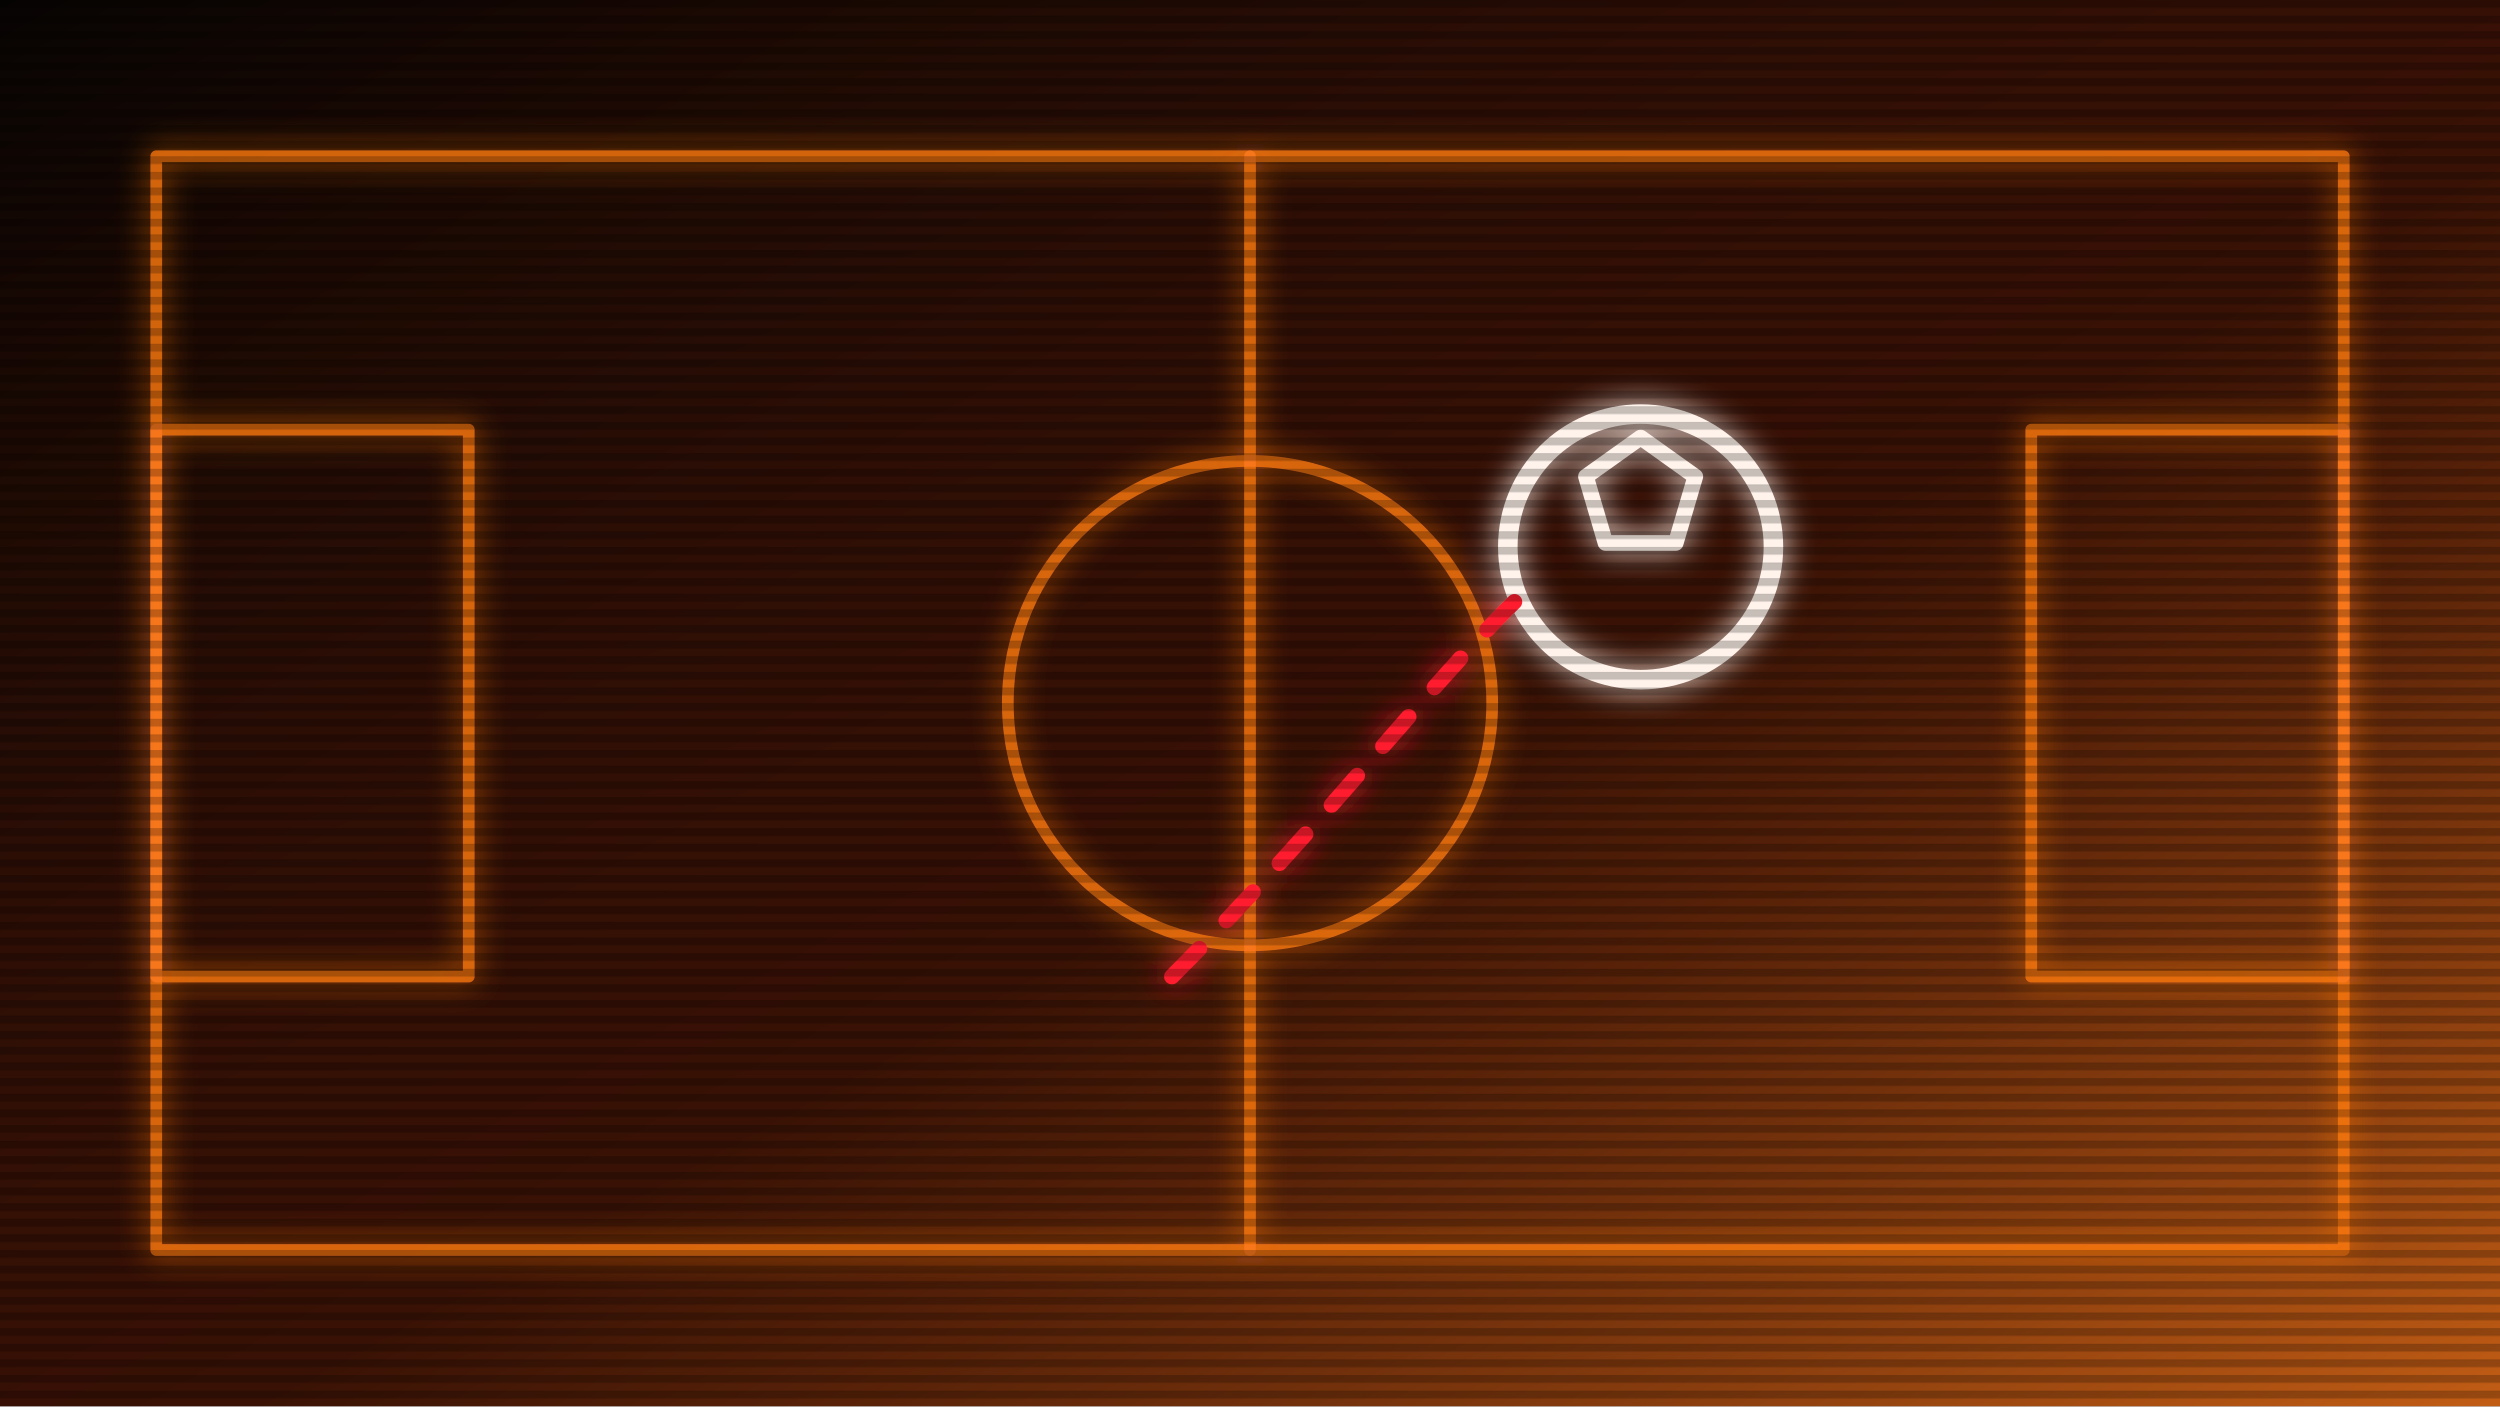
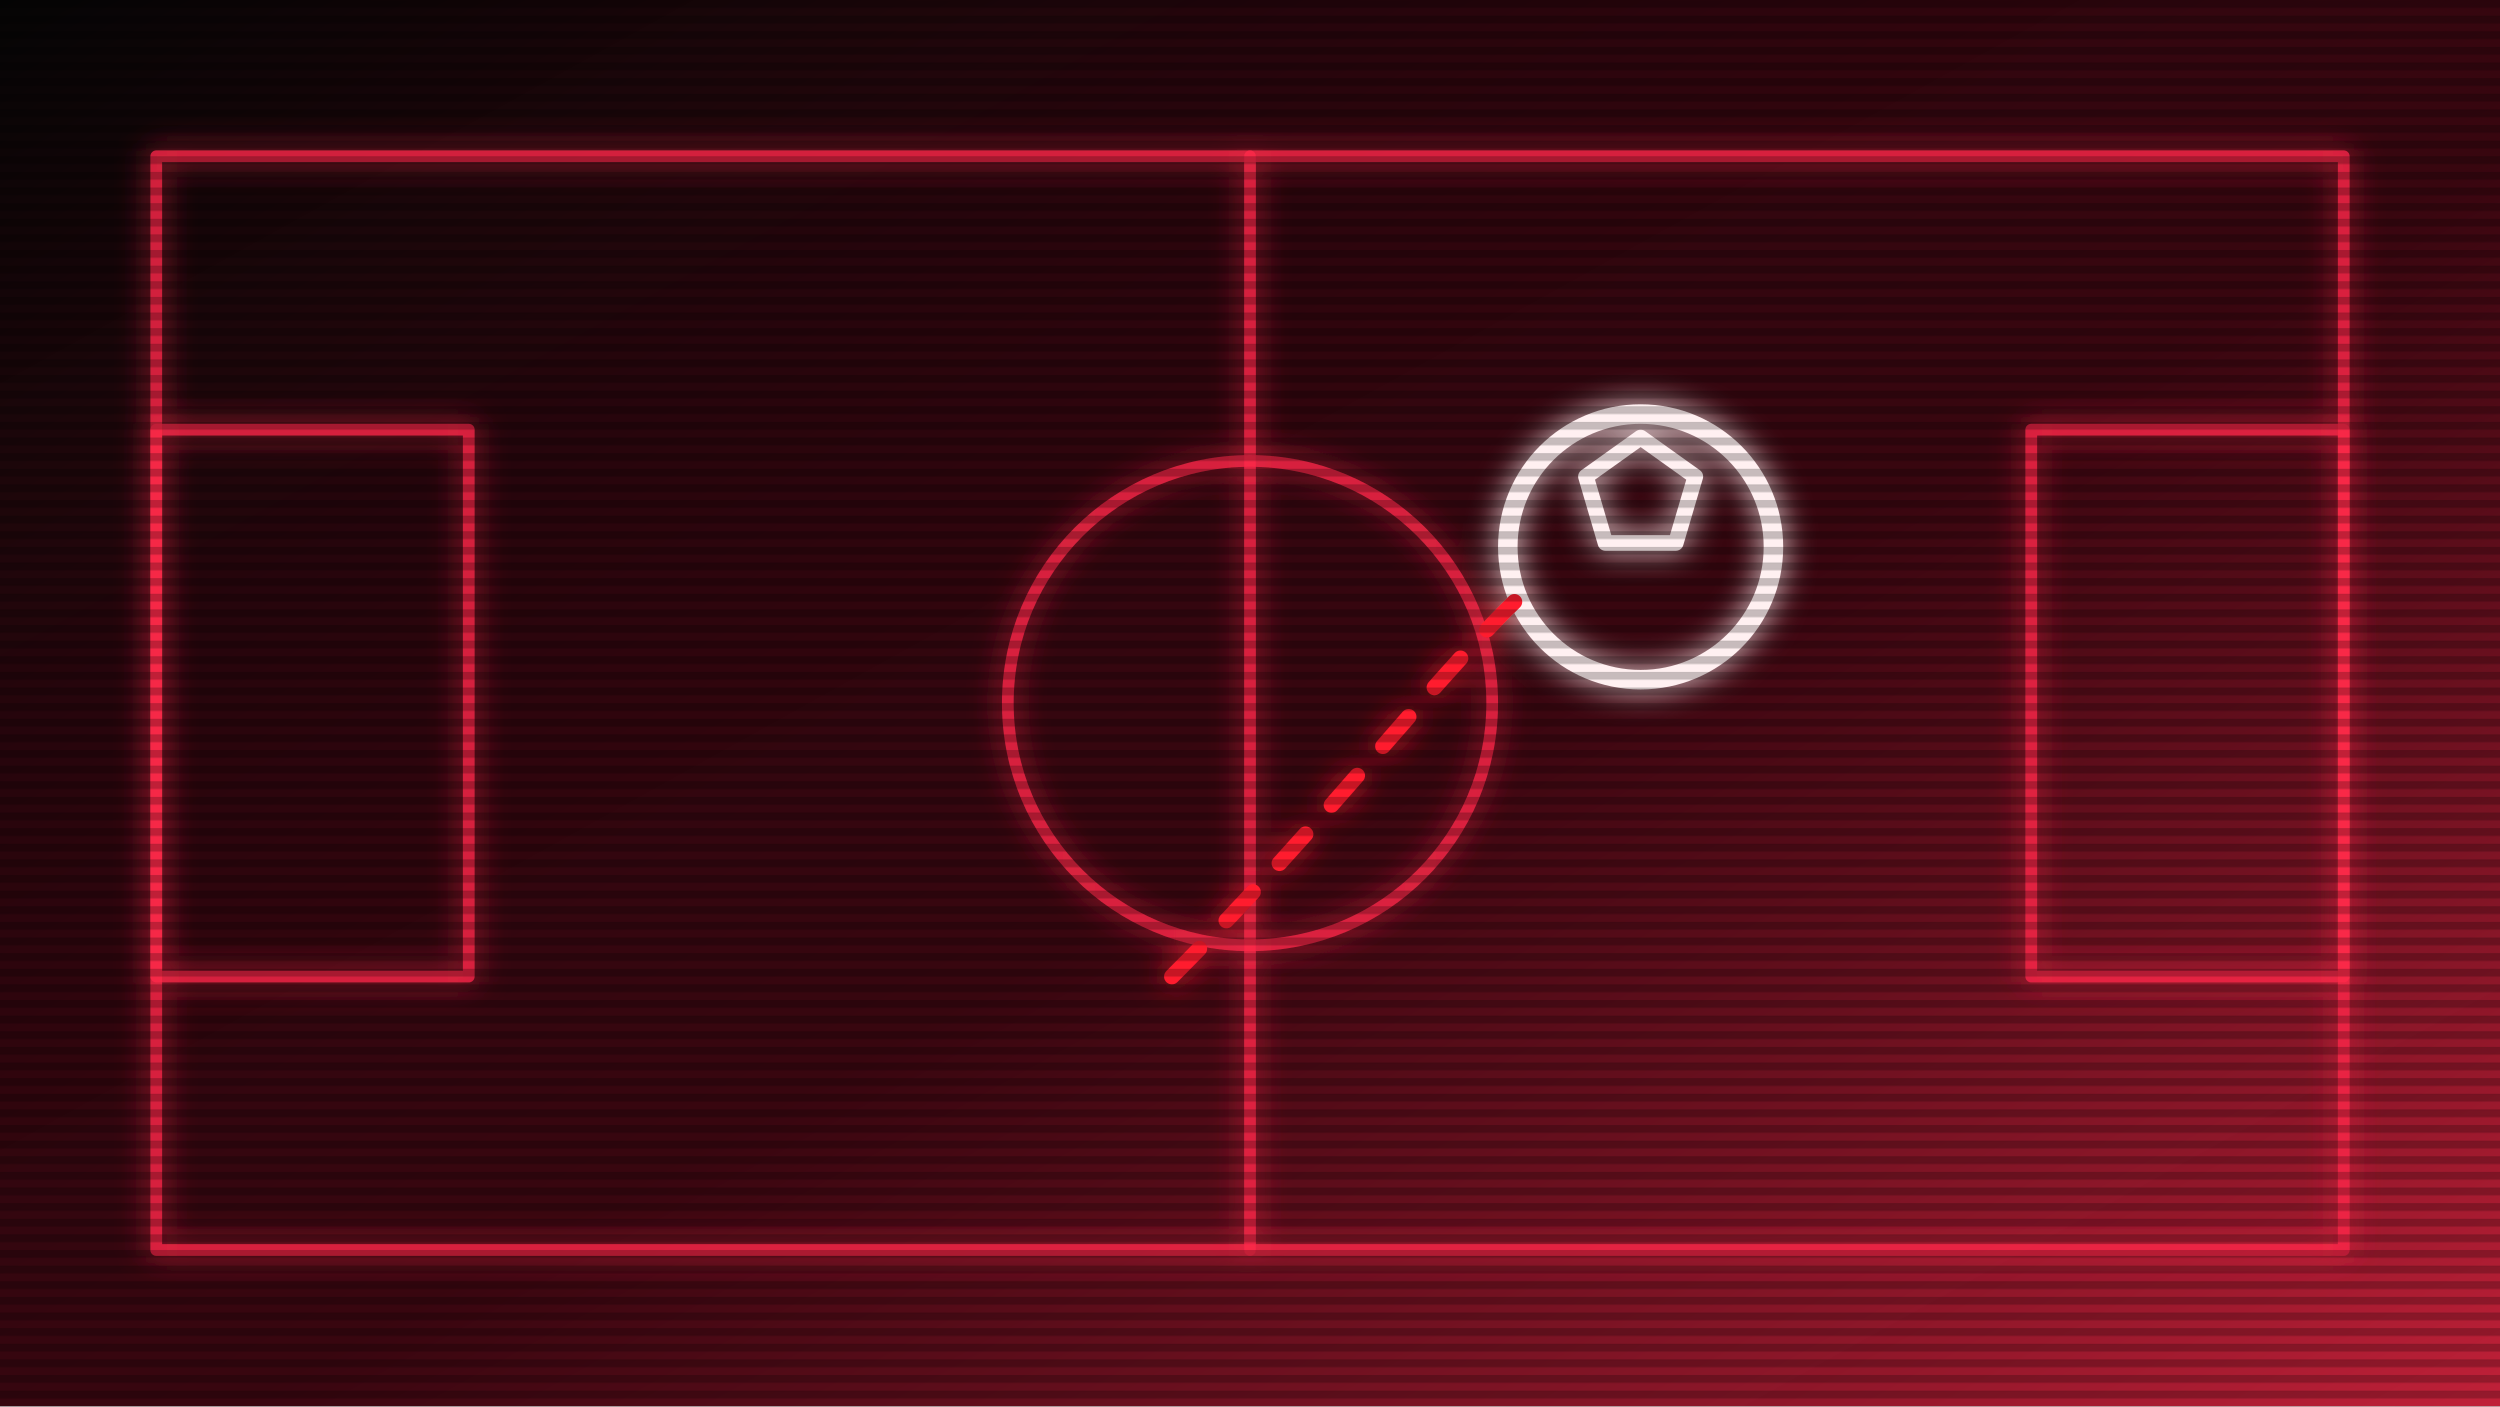
<svg xmlns="http://www.w3.org/2000/svg" viewBox="0 0 640 360" preserveAspectRatio="xMidYMid slice">
  <defs>
    <linearGradient id="bg" x1="0" y1="0" x2="1" y2="1">
-       <stop offset="0" stop-color="#070403" />
-       <stop offset=".55" stop-color="#5a1a06" stop-opacity=".6" />
-       <stop offset="1" stop-color="#ff7a1a" stop-opacity=".75" />
+       <stop offset="0" stop-color="#050505" />
+       <stop offset=".55" stop-color="#5a0616" stop-opacity=".6" />
+       <stop offset="1" stop-color="#ff2a4a" stop-opacity=".75" />
    </linearGradient>
    <filter id="glow">
      <feGaussianBlur stdDeviation="4" result="b" />
      <feMerge>
        <feMergeNode in="b" />
        <feMergeNode in="SourceGraphic" />
      </feMerge>
    </filter>
    <pattern id="scan" width="4" height="4" patternUnits="userSpaceOnUse">
      <rect width="4" height="2" fill="#000" opacity=".22" />
    </pattern>
  </defs>
-   <rect width="640" height="360" fill="#070403" />
+   <rect width="640" height="360" fill="#050505" />
  <rect width="640" height="360" fill="url(#bg)" />
  <g filter="url(#glow)" fill="none" stroke-linecap="round" stroke-linejoin="round">
-     <rect x="40" y="40" width="560" height="280" stroke="#ff7a1a" stroke-width="3" opacity=".75" />
-     <line x1="320" y1="40" x2="320" y2="320" stroke="#ff7a1a" stroke-width="3" opacity=".75" />
-     <circle cx="320" cy="180" r="62" stroke="#ff7a1a" stroke-width="3" opacity=".75" />
-     <rect x="40" y="110" width="80" height="140" stroke="#ff7a1a" stroke-width="3" opacity=".75" />
-     <rect x="520" y="110" width="80" height="140" stroke="#ff7a1a" stroke-width="3" opacity=".75" />
-     <circle cx="420" cy="140" r="34" stroke="#fff3ec" stroke-width="5" />
-     <path d="M420 112 l14 10 -5 17 h-18 l-5 -17z" stroke="#fff3ec" stroke-width="4" />
+     <rect x="40" y="40" width="560" height="280" stroke="#ff2a4a" stroke-width="3" opacity=".75" />
+     <line x1="320" y1="40" x2="320" y2="320" stroke="#ff2a4a" stroke-width="3" opacity=".75" />
+     <circle cx="320" cy="180" r="62" stroke="#ff2a4a" stroke-width="3" opacity=".75" />
+     <rect x="40" y="110" width="80" height="140" stroke="#ff2a4a" stroke-width="3" opacity=".75" />
+     <rect x="520" y="110" width="80" height="140" stroke="#ff2a4a" stroke-width="3" opacity=".75" />
+     <circle cx="420" cy="140" r="34" stroke="#fff0f1" stroke-width="5" />
+     <path d="M420 112 l14 10 -5 17 h-18 l-5 -17z" stroke="#fff0f1" stroke-width="4" />
    <path d="M300 250 C 340 210, 370 170, 392 150" stroke="#ff1e2d" stroke-width="4" stroke-dasharray="10 10" />
  </g>
  <rect width="640" height="360" fill="url(#scan)" />
</svg>
